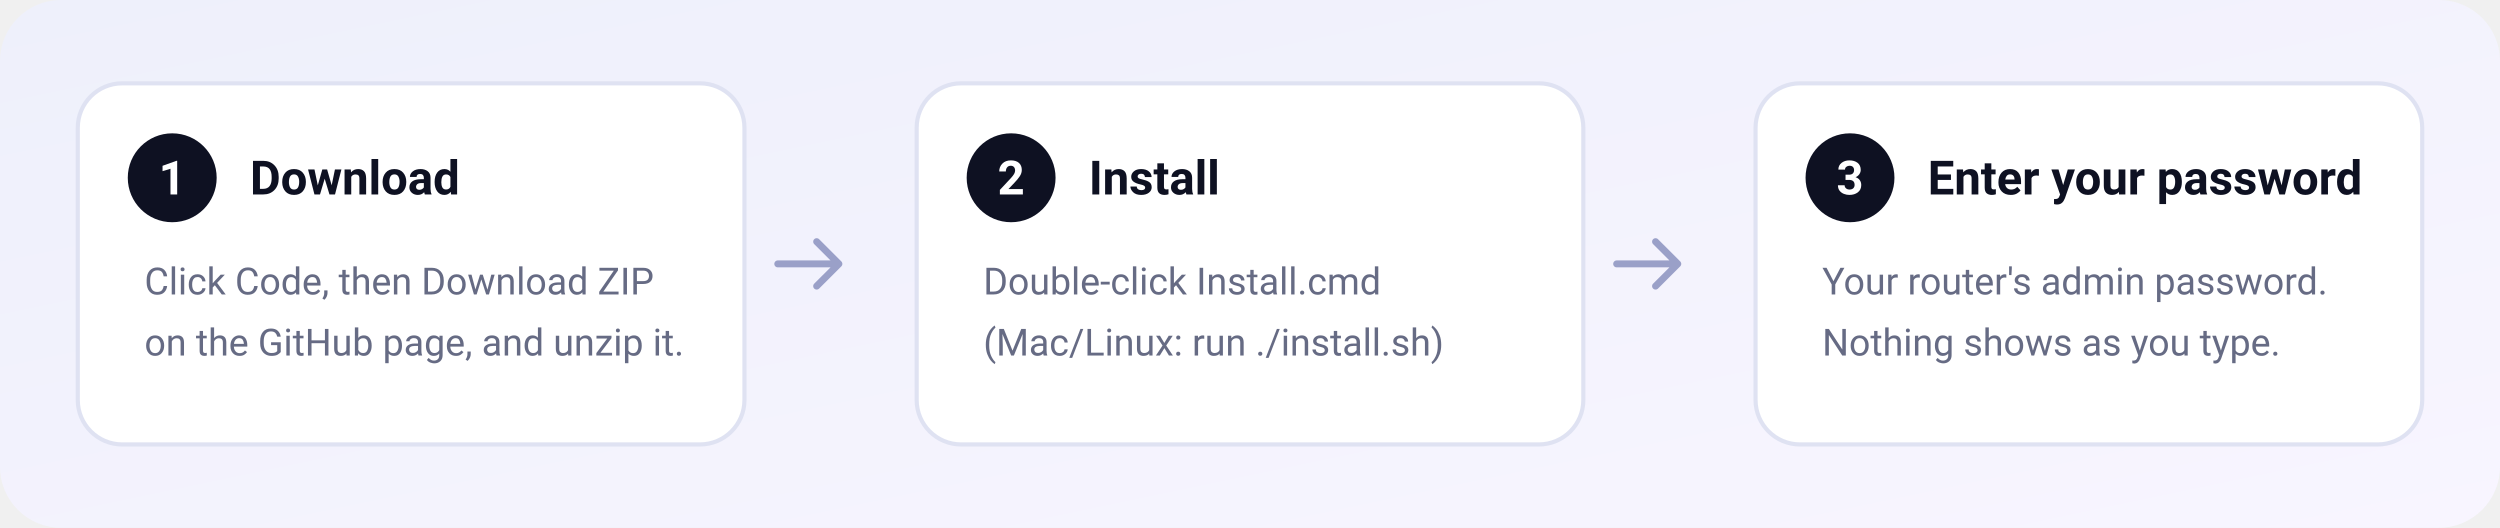
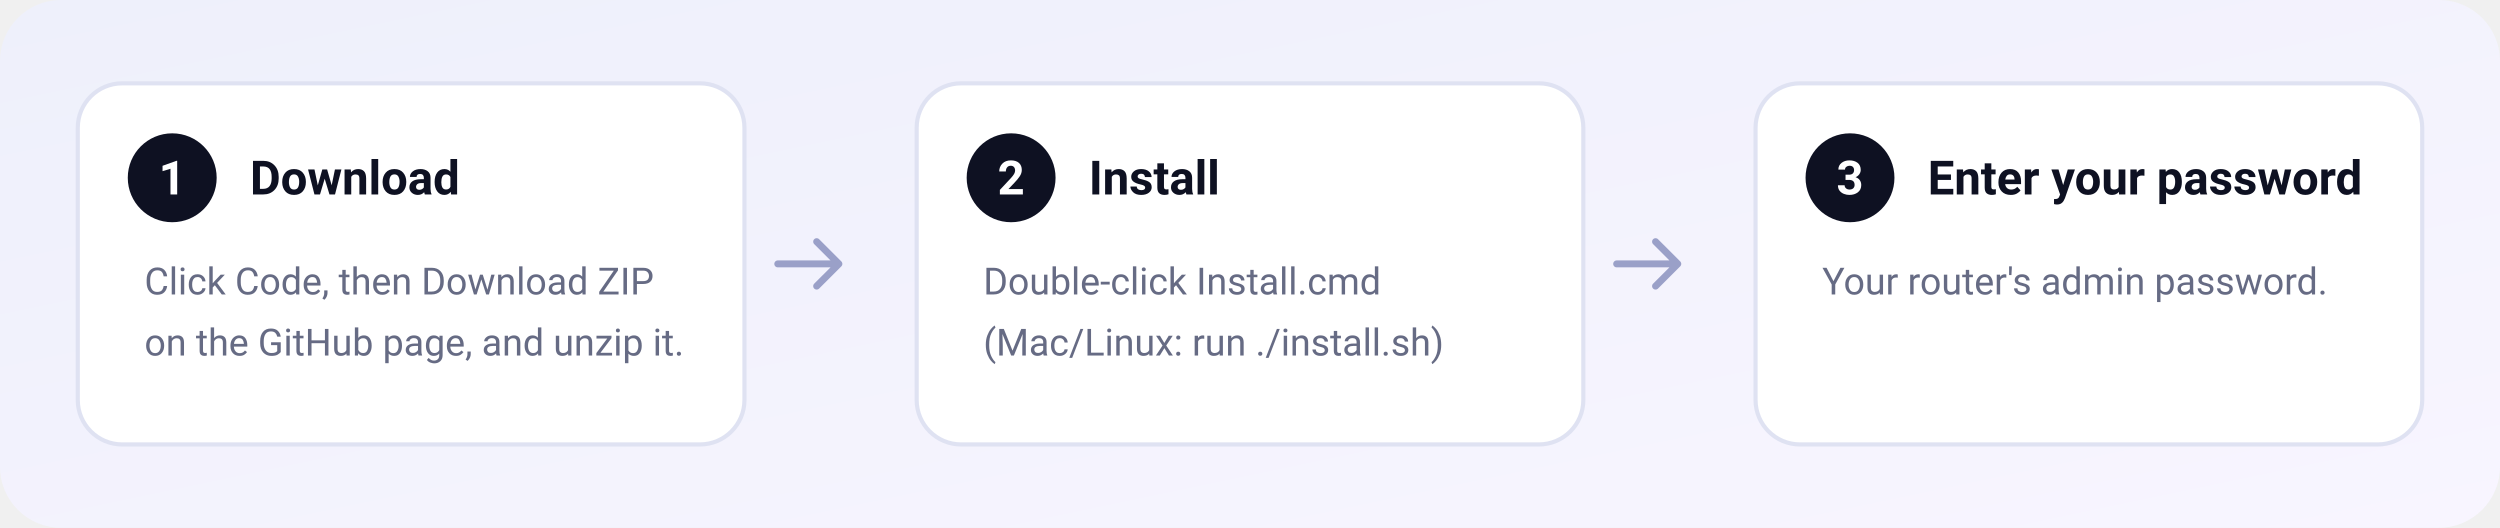
<svg xmlns="http://www.w3.org/2000/svg" viewBox="0 0 900 190" role="img" aria-labelledby="t d">
  <defs>
    <linearGradient id="bg" x1="0" y1="0" x2="1" y2="1">
      <stop offset="0" stop-color="#eef0fb" />
      <stop offset="1" stop-color="#f8f5ff" />
    </linearGradient>
    <style>
      .card { fill: #ffffff; stroke: #dfe2f2; stroke-width: 1.5; }
      .num  { fill: #0e1122; }
      .n    { fill: #ffffff; font: 700 17px -apple-system, "Segoe UI", Roboto, Arial, sans-serif; text-anchor: middle; }
      .h    { fill: #0e1122; font: 700 17px -apple-system, "Segoe UI", Roboto, Arial, sans-serif; }
      .p    { fill: #666b84; font: 400 13.5px -apple-system, "Segoe UI", Roboto, Arial, sans-serif; }
      .arrow{ fill: none; stroke: #9aa0c8; stroke-width: 2.5; stroke-linecap: round; stroke-linejoin: round; }
    </style>
  </defs>
  <rect width="900" height="190" rx="22" fill="url(#bg)" />
  <g transform="translate(28,30)">
    <rect class="card" width="240" height="130" rx="16" />
    <circle class="num" cx="34" cy="34" r="16" />
    <text class="n" x="34" y="40">1</text>
    <text class="h" x="62" y="40">Download</text>
    <text class="p" x="24" y="76">Click Code, then Download ZIP</text>
    <text class="p" x="24" y="98">on the GitHub page, and unzip it.</text>
  </g>
  <path class="arrow" d="M280 95 h22 m-8 -8 l8 8 l-8 8" />
  <g transform="translate(330,30)">
    <rect class="card" width="240" height="130" rx="16" />
    <circle class="num" cx="34" cy="34" r="16" />
    <text class="n" x="34" y="40">2</text>
    <text class="h" x="62" y="40">Install</text>
    <text class="p" x="24" y="76">Double-click Install.cmd</text>
    <text class="p" x="24" y="98">(Mac/Linux: run ./install.sh)</text>
  </g>
  <path class="arrow" d="M582 95 h22 m-8 -8 l8 8 l-8 8" />
  <g transform="translate(632,30)">
    <rect class="card" width="240" height="130" rx="16" />
    <circle class="num" cx="34" cy="34" r="16" />
    <text class="n" x="34" y="40">3</text>
    <text class="h" x="62" y="40">Enter your password</text>
    <text class="p" x="24" y="76">Your router's admin password.</text>
-     <text class="p" x="24" y="98">Nothing shows as you type.</text>
  </g>
</svg>
